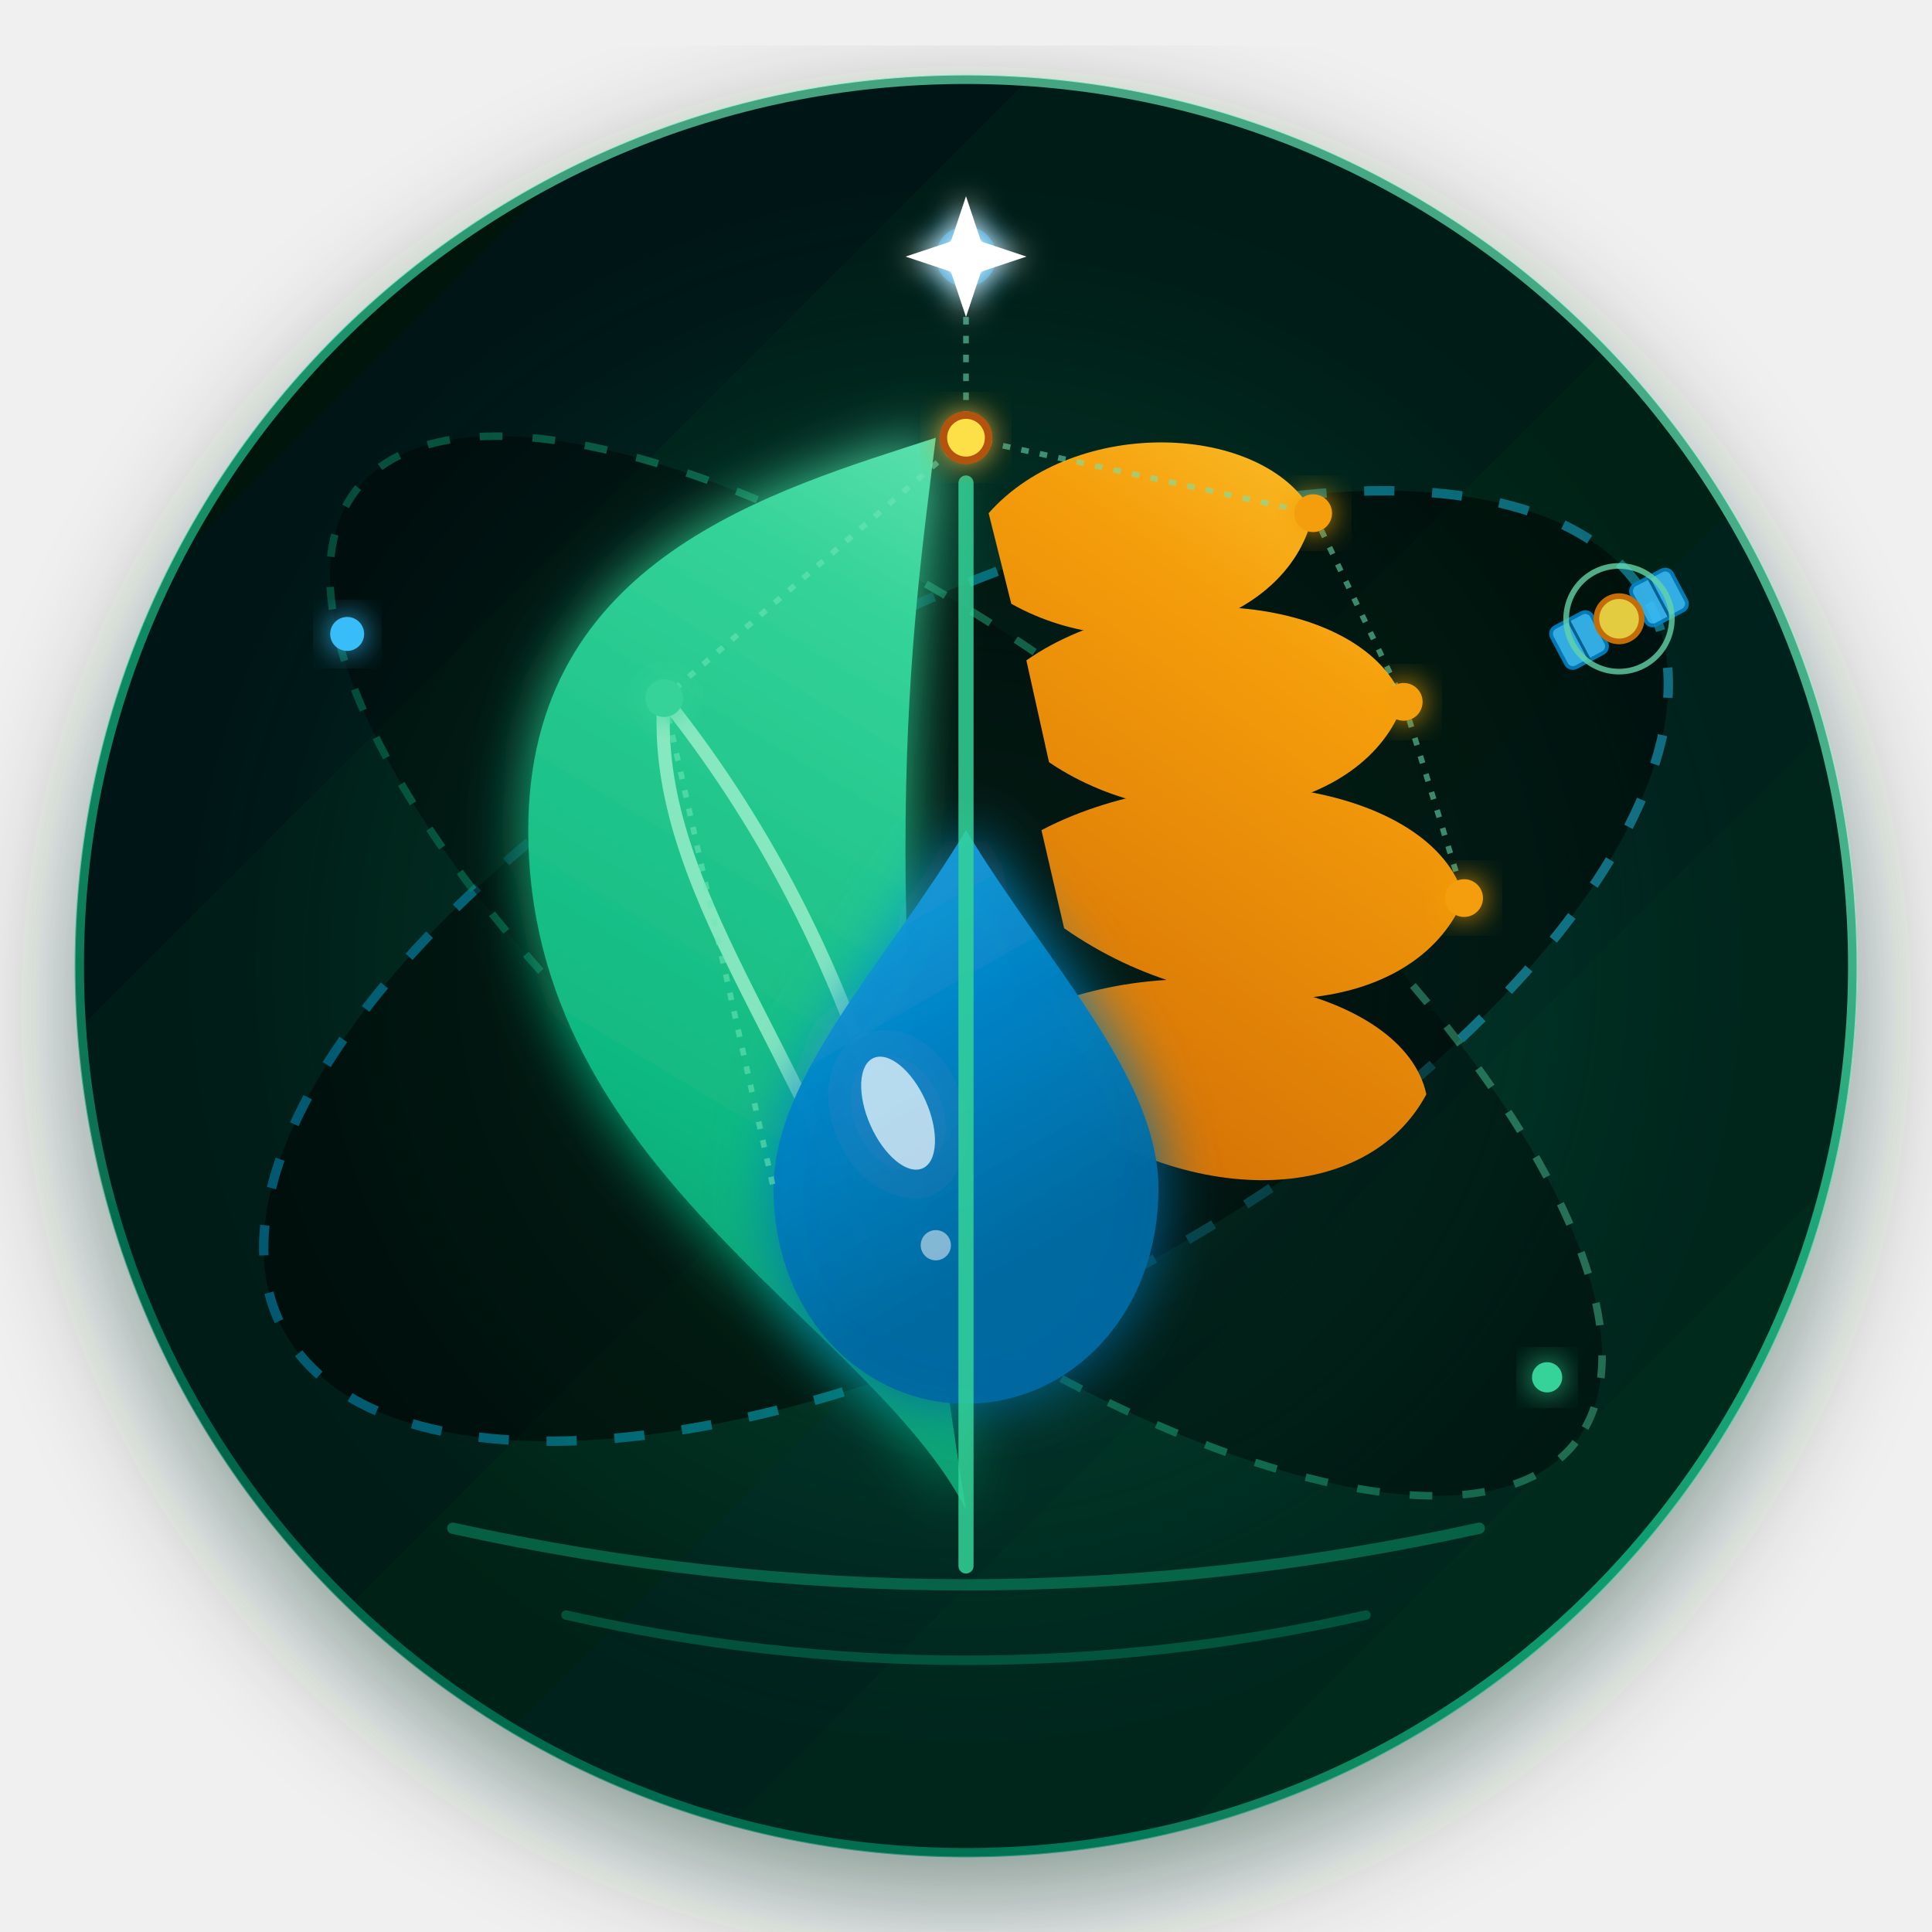
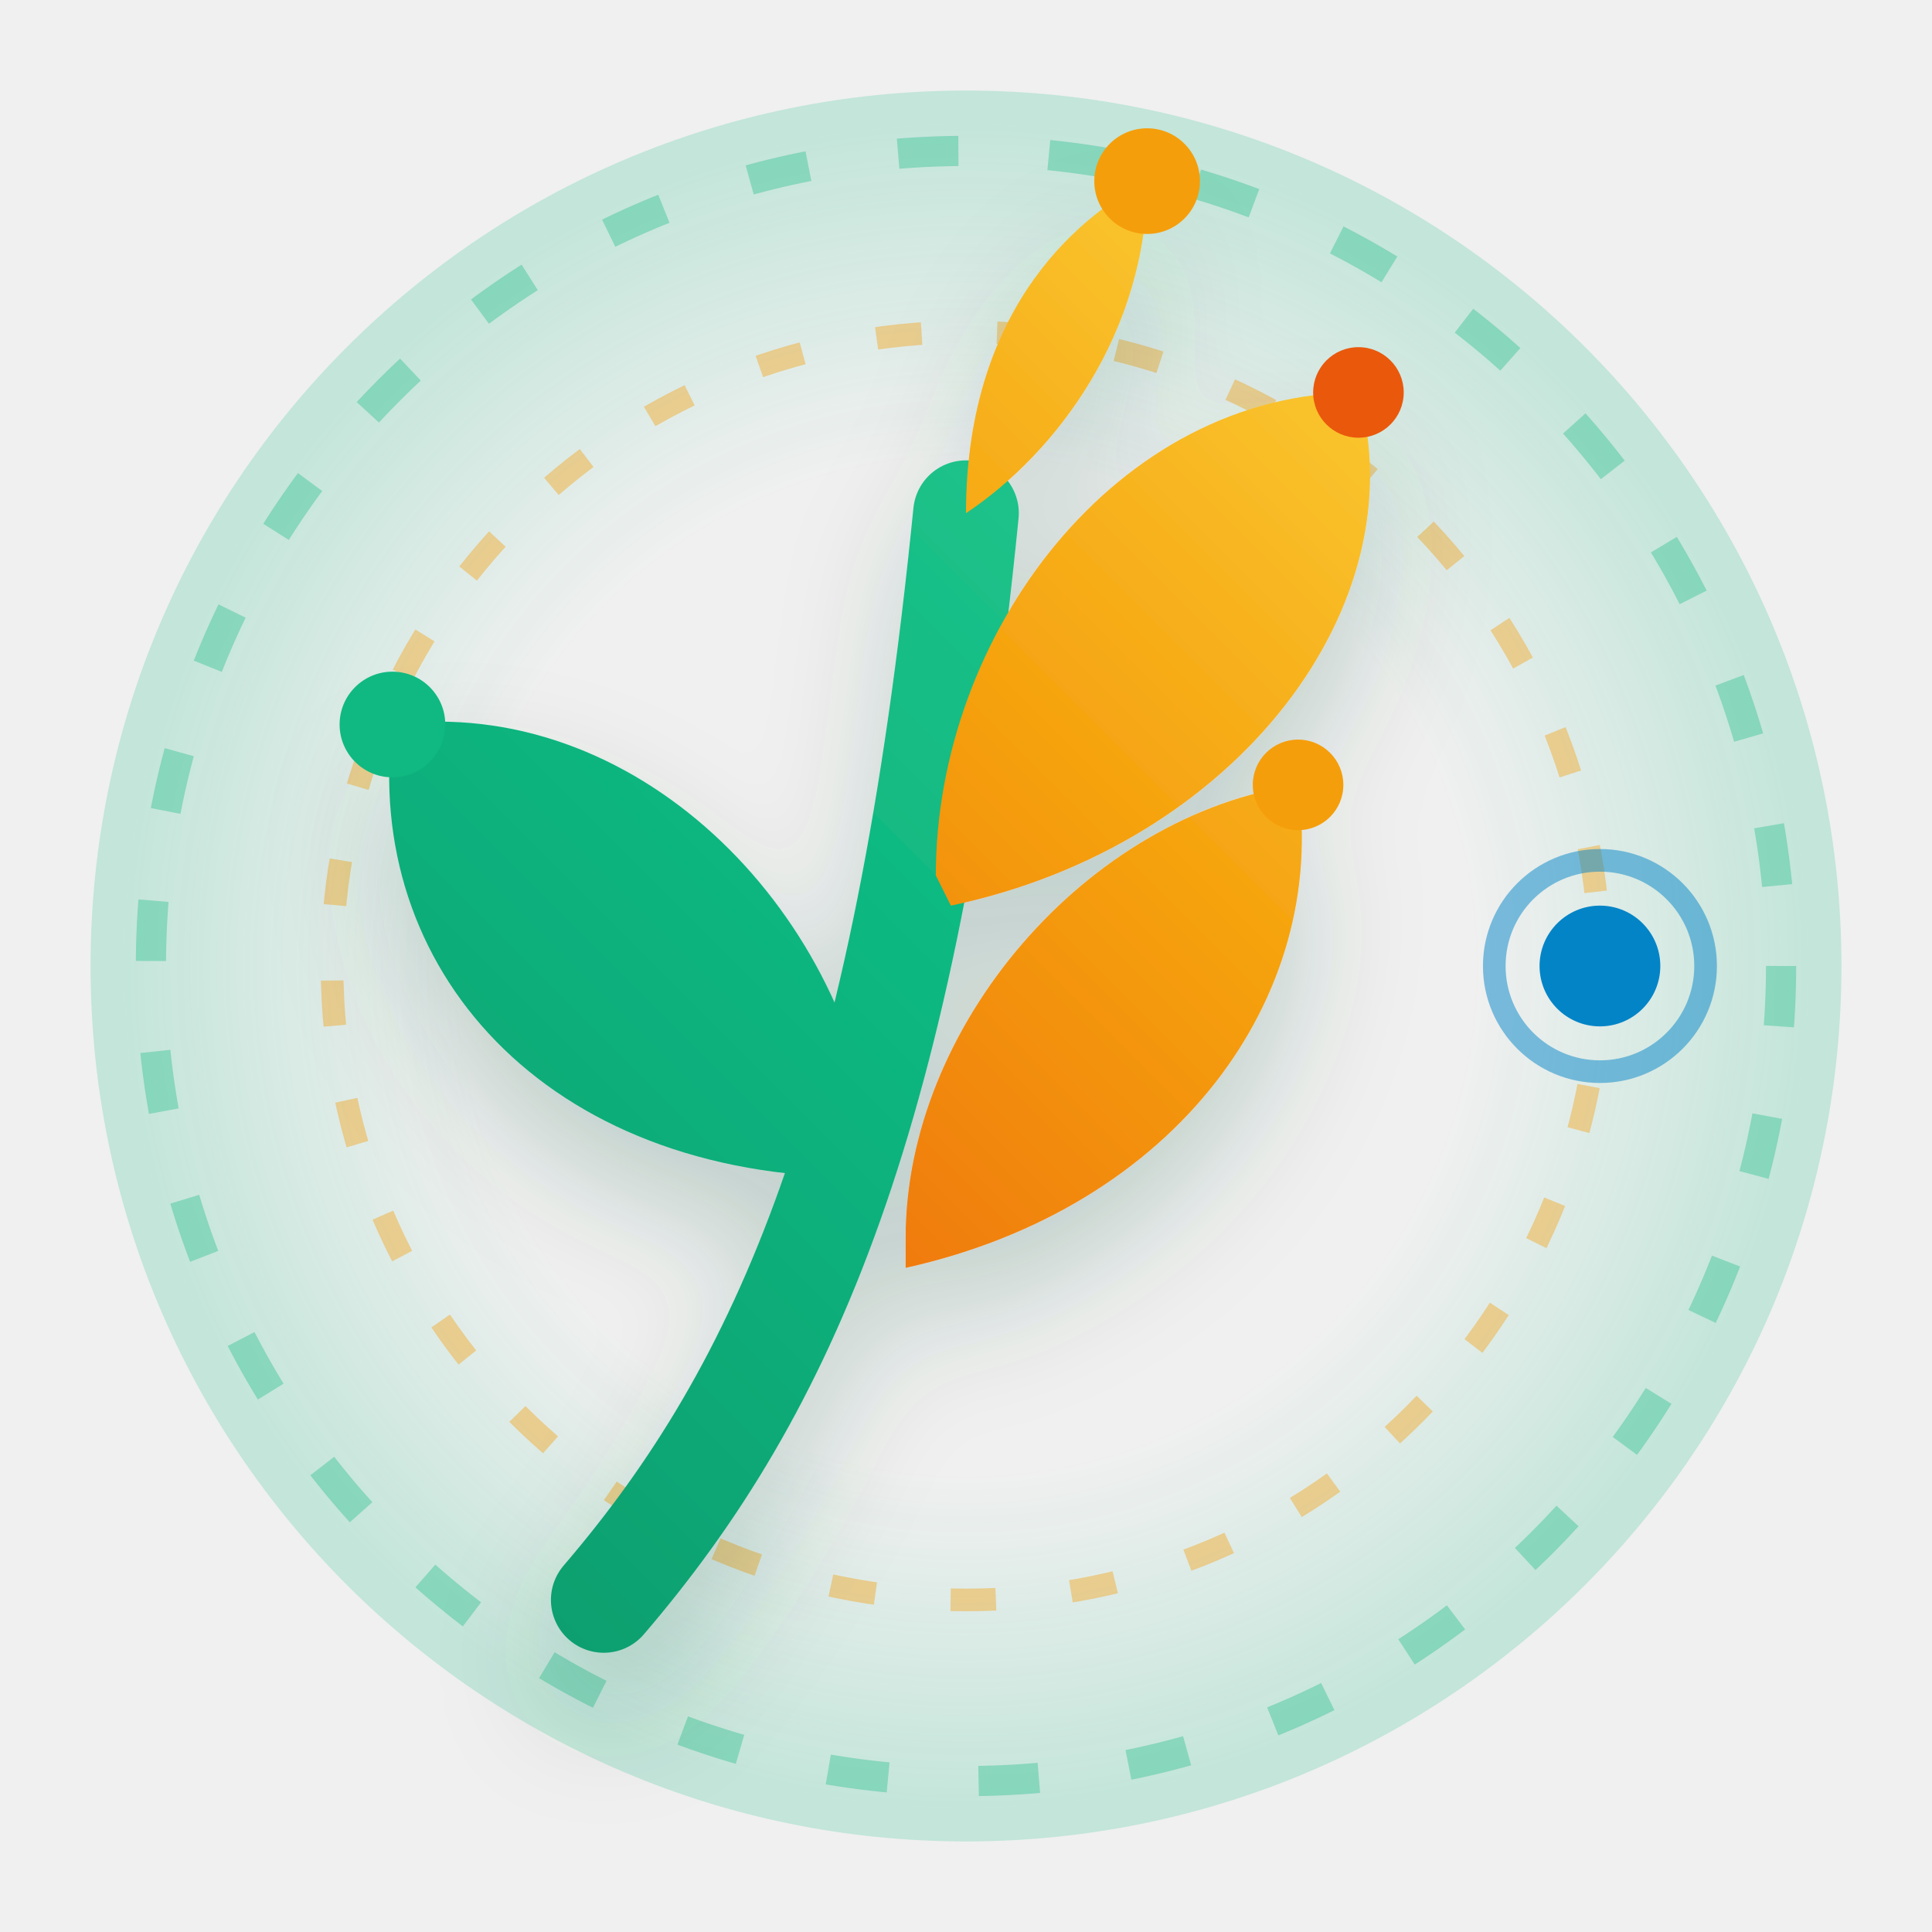
- <svg xmlns="http://www.w3.org/2000/svg" viewBox="0 0 512 512" width="100%" height="100%">
+ <svg xmlns="http://www.w3.org/2000/svg" viewBox="0 0 128 128" fill="none">
  <defs>
-     <linearGradient id="bgGrad" x1="0" y1="0" x2="512" y2="512" gradientUnits="userSpaceOnUse">
-       <stop offset="0%" stop-color="#022c22" />
-       <stop offset="50%" stop-color="#064e3b" />
-       <stop offset="100%" stop-color="#047857" />
+     <linearGradient id="leafGrad" x1="16" y1="112" x2="112" y2="16" gradientUnits="userSpaceOnUse">
+       <stop offset="0%" stop-color="#059669" />
+       <stop offset="50%" stop-color="#10B981" />
+       <stop offset="100%" stop-color="#34D399" />
    </linearGradient>
-     <linearGradient id="emeraldLeaf" x1="120" y1="420" x2="300" y2="120" gradientUnits="userSpaceOnUse">
-       <stop offset="0%" stop-color="#047857" />
-       <stop offset="40%" stop-color="#10b981" />
-       <stop offset="80%" stop-color="#34d399" />
-       <stop offset="100%" stop-color="#6ee7b7" />
+     <linearGradient id="harvestGrad" x1="32" y1="96" x2="112" y2="16" gradientUnits="userSpaceOnUse">
+       <stop offset="0%" stop-color="#EA580C" />
+       <stop offset="50%" stop-color="#F59E0B" />
+       <stop offset="100%" stop-color="#FDE047" />
    </linearGradient>
-     <linearGradient id="goldenHarvest" x1="220" y1="380" x2="420" y2="100" gradientUnits="userSpaceOnUse">
-       <stop offset="0%" stop-color="#b45309" />
-       <stop offset="35%" stop-color="#d97706" />
-       <stop offset="70%" stop-color="#f59e0b" />
-       <stop offset="100%" stop-color="#fde047" />
-     </linearGradient>
-     <linearGradient id="nasaAqua" x1="80" y1="80" x2="440" y2="440" gradientUnits="userSpaceOnUse">
-       <stop offset="0%" stop-color="#0284c7" />
-       <stop offset="50%" stop-color="#06b6d4" />
-       <stop offset="100%" stop-color="#38bdf8" />
-     </linearGradient>
-     <linearGradient id="waterDrop" x1="180" y1="200" x2="260" y2="340" gradientUnits="userSpaceOnUse">
-       <stop offset="0%" stop-color="#38bdf8" />
-       <stop offset="60%" stop-color="#0284c7" />
-       <stop offset="100%" stop-color="#0369a1" />
-     </linearGradient>
-     <radialGradient id="satelliteGlow" cx="50%" cy="50%" r="50%">
-       <stop offset="0%" stop-color="#34d399" stop-opacity="0.25" />
-       <stop offset="75%" stop-color="#059669" stop-opacity="0.08" />
-       <stop offset="100%" stop-color="#064e3b" stop-opacity="0" />
+     <radialGradient id="satelliteGlow" cx="64" cy="64" r="56" gradientUnits="userSpaceOnUse">
+       <stop offset="60%" stop-color="#10B981" stop-opacity="0" />
+       <stop offset="100%" stop-color="#10B981" stop-opacity="0.2" />
    </radialGradient>
-     <filter id="softGlow" x="-20%" y="-20%" width="140%" height="140%">
-       <feGaussianBlur stdDeviation="8" result="blur" />
-       <feComposite in="SourceGraphic" in2="blur" operator="over" />
-     </filter>
-     <filter id="nodeGlow" x="-50%" y="-50%" width="200%" height="200%">
-       <feGaussianBlur stdDeviation="4" result="blur" />
-       <feComposite in="SourceGraphic" in2="blur" operator="over" />
-     </filter>
-     <filter id="badgeShadow" x="-10%" y="-10%" width="120%" height="125%">
-       <feDropShadow dx="0" dy="12" stdDeviation="16" flood-color="#022c22" flood-opacity="0.45" />
+     <filter id="softShadow" x="-20%" y="-20%" width="140%" height="140%">
+       <feDropShadow dx="0" dy="4" stdDeviation="4" flood-color="#064E3B" flood-opacity="0.2" />
    </filter>
  </defs>
-   <g filter="url(#badgeShadow)">
-     <circle cx="256" cy="256" r="236" fill="url(#bgGrad)" />
-     <circle cx="256" cy="256" r="235" stroke="url(#emeraldLeaf)" stroke-width="2.5" opacity="0.6" />
+   <circle cx="64" cy="64" r="58" fill="url(#satelliteGlow)" />
+   <circle cx="64" cy="64" r="54" stroke="#10B981" stroke-width="2" stroke-dasharray="4 6" opacity="0.35" />
+   <circle cx="64" cy="64" r="42" stroke="#F59E0B" stroke-width="1.5" stroke-dasharray="3 5" opacity="0.4" />
+   <g filter="url(#softShadow)">
+     <path d="M40 106 C 52 92, 60 74, 64 34" stroke="url(#leafGrad)" stroke-width="7" stroke-linecap="round" />
+     <path d="M57 78 C 36 78, 24 64, 26 48 C 42 46, 56 60, 58 76 Z" fill="url(#leafGrad)" />
+     <path d="M63 60 C 82 56, 94 40, 90 26 C 74 26, 62 42, 62 58 Z" fill="url(#harvestGrad)" />
+     <path d="M60 84 C 78 80, 88 66, 86 52 C 72 54, 60 68, 60 82 Z" fill="url(#harvestGrad)" />
+     <path d="M64 34 C 64 20, 72 14, 76 12 C 76 22, 70 30, 64 34 Z" fill="url(#harvestGrad)" />
  </g>
-   <circle cx="256" cy="256" r="210" fill="url(#satelliteGlow)" />
-   <g opacity="0.75">
-     <ellipse cx="256" cy="256" rx="205" ry="92" stroke="url(#nasaAqua)" stroke-width="2.5" stroke-dasharray="8 10" transform="rotate(-28 256 256)" opacity="0.65" />
-     <ellipse cx="256" cy="256" rx="205" ry="78" stroke="url(#emeraldLeaf)" stroke-width="2" stroke-dasharray="6 8" transform="rotate(38 256 256)" opacity="0.5" />
-   </g>
-   <g transform="rotate(-28 256 256)" opacity="0.9">
-     <g transform="translate(452, 256)">
-       <rect x="-18" y="-6" width="12" height="12" rx="2" fill="#38bdf8" stroke="#0284c7" stroke-width="1" />
-       <line x1="-12" y1="-6" x2="-12" y2="6" stroke="#0369a1" stroke-width="0.8" />
-       <rect x="6" y="-6" width="12" height="12" rx="2" fill="#38bdf8" stroke="#0284c7" stroke-width="1" />
-       <line x1="12" y1="-6" x2="12" y2="6" stroke="#0369a1" stroke-width="0.8" />
-       <circle cx="0" cy="0" r="6" fill="#fde047" stroke="#d97706" stroke-width="1.5" />
-       <circle cx="0" cy="0" r="14" stroke="#6ee7b7" stroke-width="1.5" fill="none" opacity="0.8">
-         <animate attributeName="r" values="8;24" dur="2.4s" repeatCount="indefinite" />
-         <animate attributeName="opacity" values="0.9;0" dur="2.4s" repeatCount="indefinite" />
-       </circle>
-     </g>
-   </g>
-   <g opacity="0.4">
-     <path d="M120 405 Q 256 435 392 405" stroke="#10b981" stroke-width="3" stroke-linecap="round" fill="none" />
-     <path d="M150 428 Q 256 452 362 428" stroke="#059669" stroke-width="2.5" stroke-linecap="round" fill="none" />
-   </g>
-   <path d="M256 400 C 230 350, 140 310, 140 220 C 140 148, 205 130, 248 116 C 242 165, 230 240, 256 400 Z" fill="url(#emeraldLeaf)" filter="url(#softGlow)" />
-   <path d="M232 340 C 215 280, 172 235, 176 185 C 196 210, 222 250, 238 310" stroke="#a7f3d0" stroke-width="3.5" stroke-linecap="round" opacity="0.75" fill="none" />
-   <path d="M262 136 C 285 110, 335 112, 348 136 C 342 165, 300 178, 268 160 Z" fill="url(#goldenHarvest)" />
-   <path d="M272 175 C 305 152, 362 158, 372 186 C 362 216, 312 225, 278 202 Z" fill="url(#goldenHarvest)" />
-   <path d="M276 220 C 318 198, 380 208, 388 238 C 375 270, 322 274, 282 246 Z" fill="url(#goldenHarvest)" />
-   <path d="M274 268 C 314 250, 372 262, 378 290 C 362 320, 314 320, 278 292 Z" fill="url(#goldenHarvest)" />
-   <g filter="url(#softGlow)">
-     <path d="M256 220 C 235 255, 205 285, 205 315 C 205 348, 228 372, 256 372 C 284 372, 307 348, 307 315 C 307 285, 277 255, 256 220 Z" fill="url(#waterDrop)" opacity="0.95" />
-     <ellipse cx="238" cy="295" rx="8" ry="16" transform="rotate(-24 238 295)" fill="#ffffff" opacity="0.7" />
-     <circle cx="248" cy="330" r="4" fill="#ffffff" opacity="0.5" />
-   </g>
-   <path d="M256 415 L 256 128" stroke="#34d399" stroke-width="4" stroke-linecap="round" opacity="0.85" />
-   <g stroke="#6ee7b7" stroke-width="1.5" opacity="0.55" stroke-dasharray="2 3">
-     <line x1="256" y1="116" x2="348" y2="136" />
-     <line x1="348" y1="136" x2="372" y2="186" />
-     <line x1="372" y1="186" x2="388" y2="238" />
-     <line x1="256" y1="116" x2="176" y2="185" />
-     <line x1="176" y1="185" x2="205" y2="315" />
-     <line x1="256" y1="116" x2="256" y2="68" />
-   </g>
-   <circle cx="256" cy="116" r="6" fill="#fde047" stroke="#b45309" stroke-width="2" filter="url(#nodeGlow)" />
-   <circle cx="348" cy="136" r="5" fill="#f59e0b" filter="url(#nodeGlow)" />
-   <circle cx="372" cy="186" r="5" fill="#f59e0b" filter="url(#nodeGlow)" />
-   <circle cx="388" cy="238" r="5" fill="#f59e0b" filter="url(#nodeGlow)" />
-   <circle cx="176" cy="185" r="5" fill="#34d399" filter="url(#nodeGlow)" />
-   <circle cx="256" cy="68" r="7" fill="#38bdf8" stroke="#0284c7" stroke-width="2" filter="url(#nodeGlow)" />
-   <path d="M256 52 L 260 64 L 272 68 L 260 72 L 256 84 L 252 72 L 240 68 L 252 64 Z" fill="#ffffff" filter="url(#nodeGlow)" />
-   <circle cx="92" cy="168" r="4.5" fill="#38bdf8" filter="url(#nodeGlow)" />
-   <circle cx="410" cy="365" r="4" fill="#34d399" filter="url(#nodeGlow)" />
+   <circle cx="76" cy="12" r="3.5" fill="#F59E0B" />
+   <circle cx="26" cy="48" r="3.5" fill="#10B981" />
+   <circle cx="90" cy="26" r="3" fill="#EA580C" />
+   <circle cx="86" cy="52" r="3" fill="#F59E0B" />
+   <circle cx="106" cy="64" r="4" fill="#0284C7" />
+   <circle cx="106" cy="64" r="7" stroke="#0284C7" stroke-width="1.5" opacity="0.5" />
</svg>
